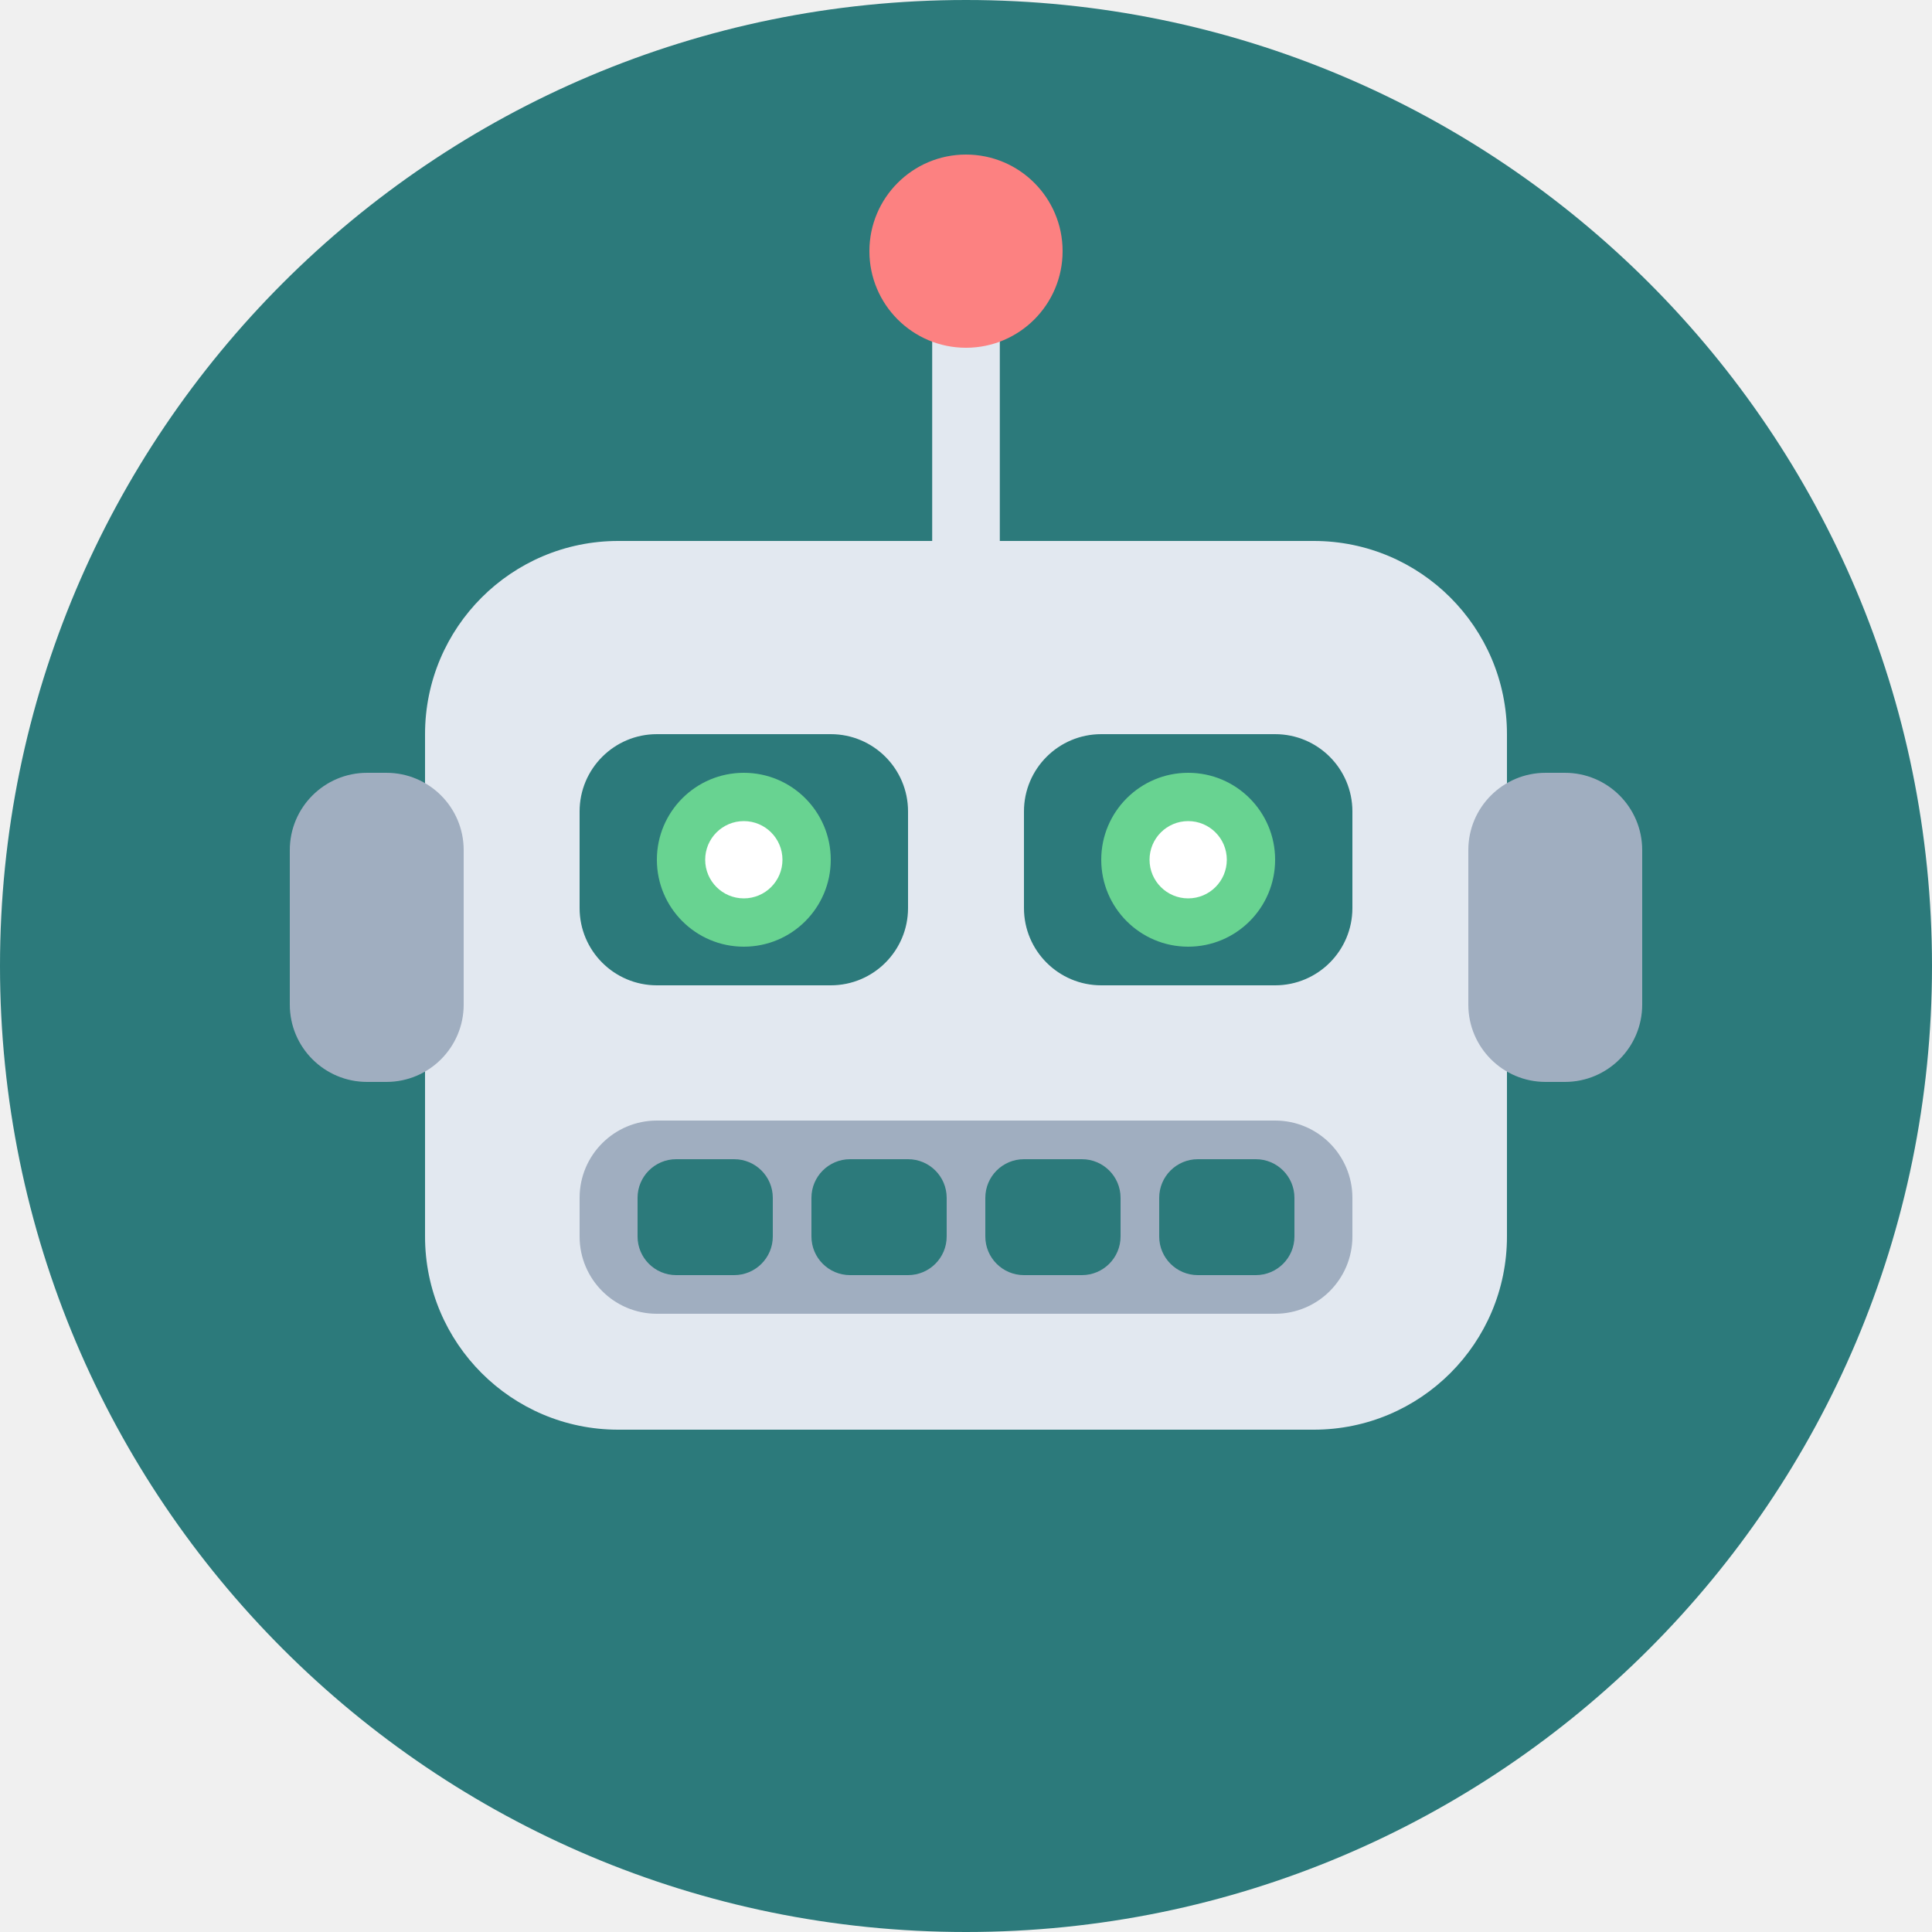
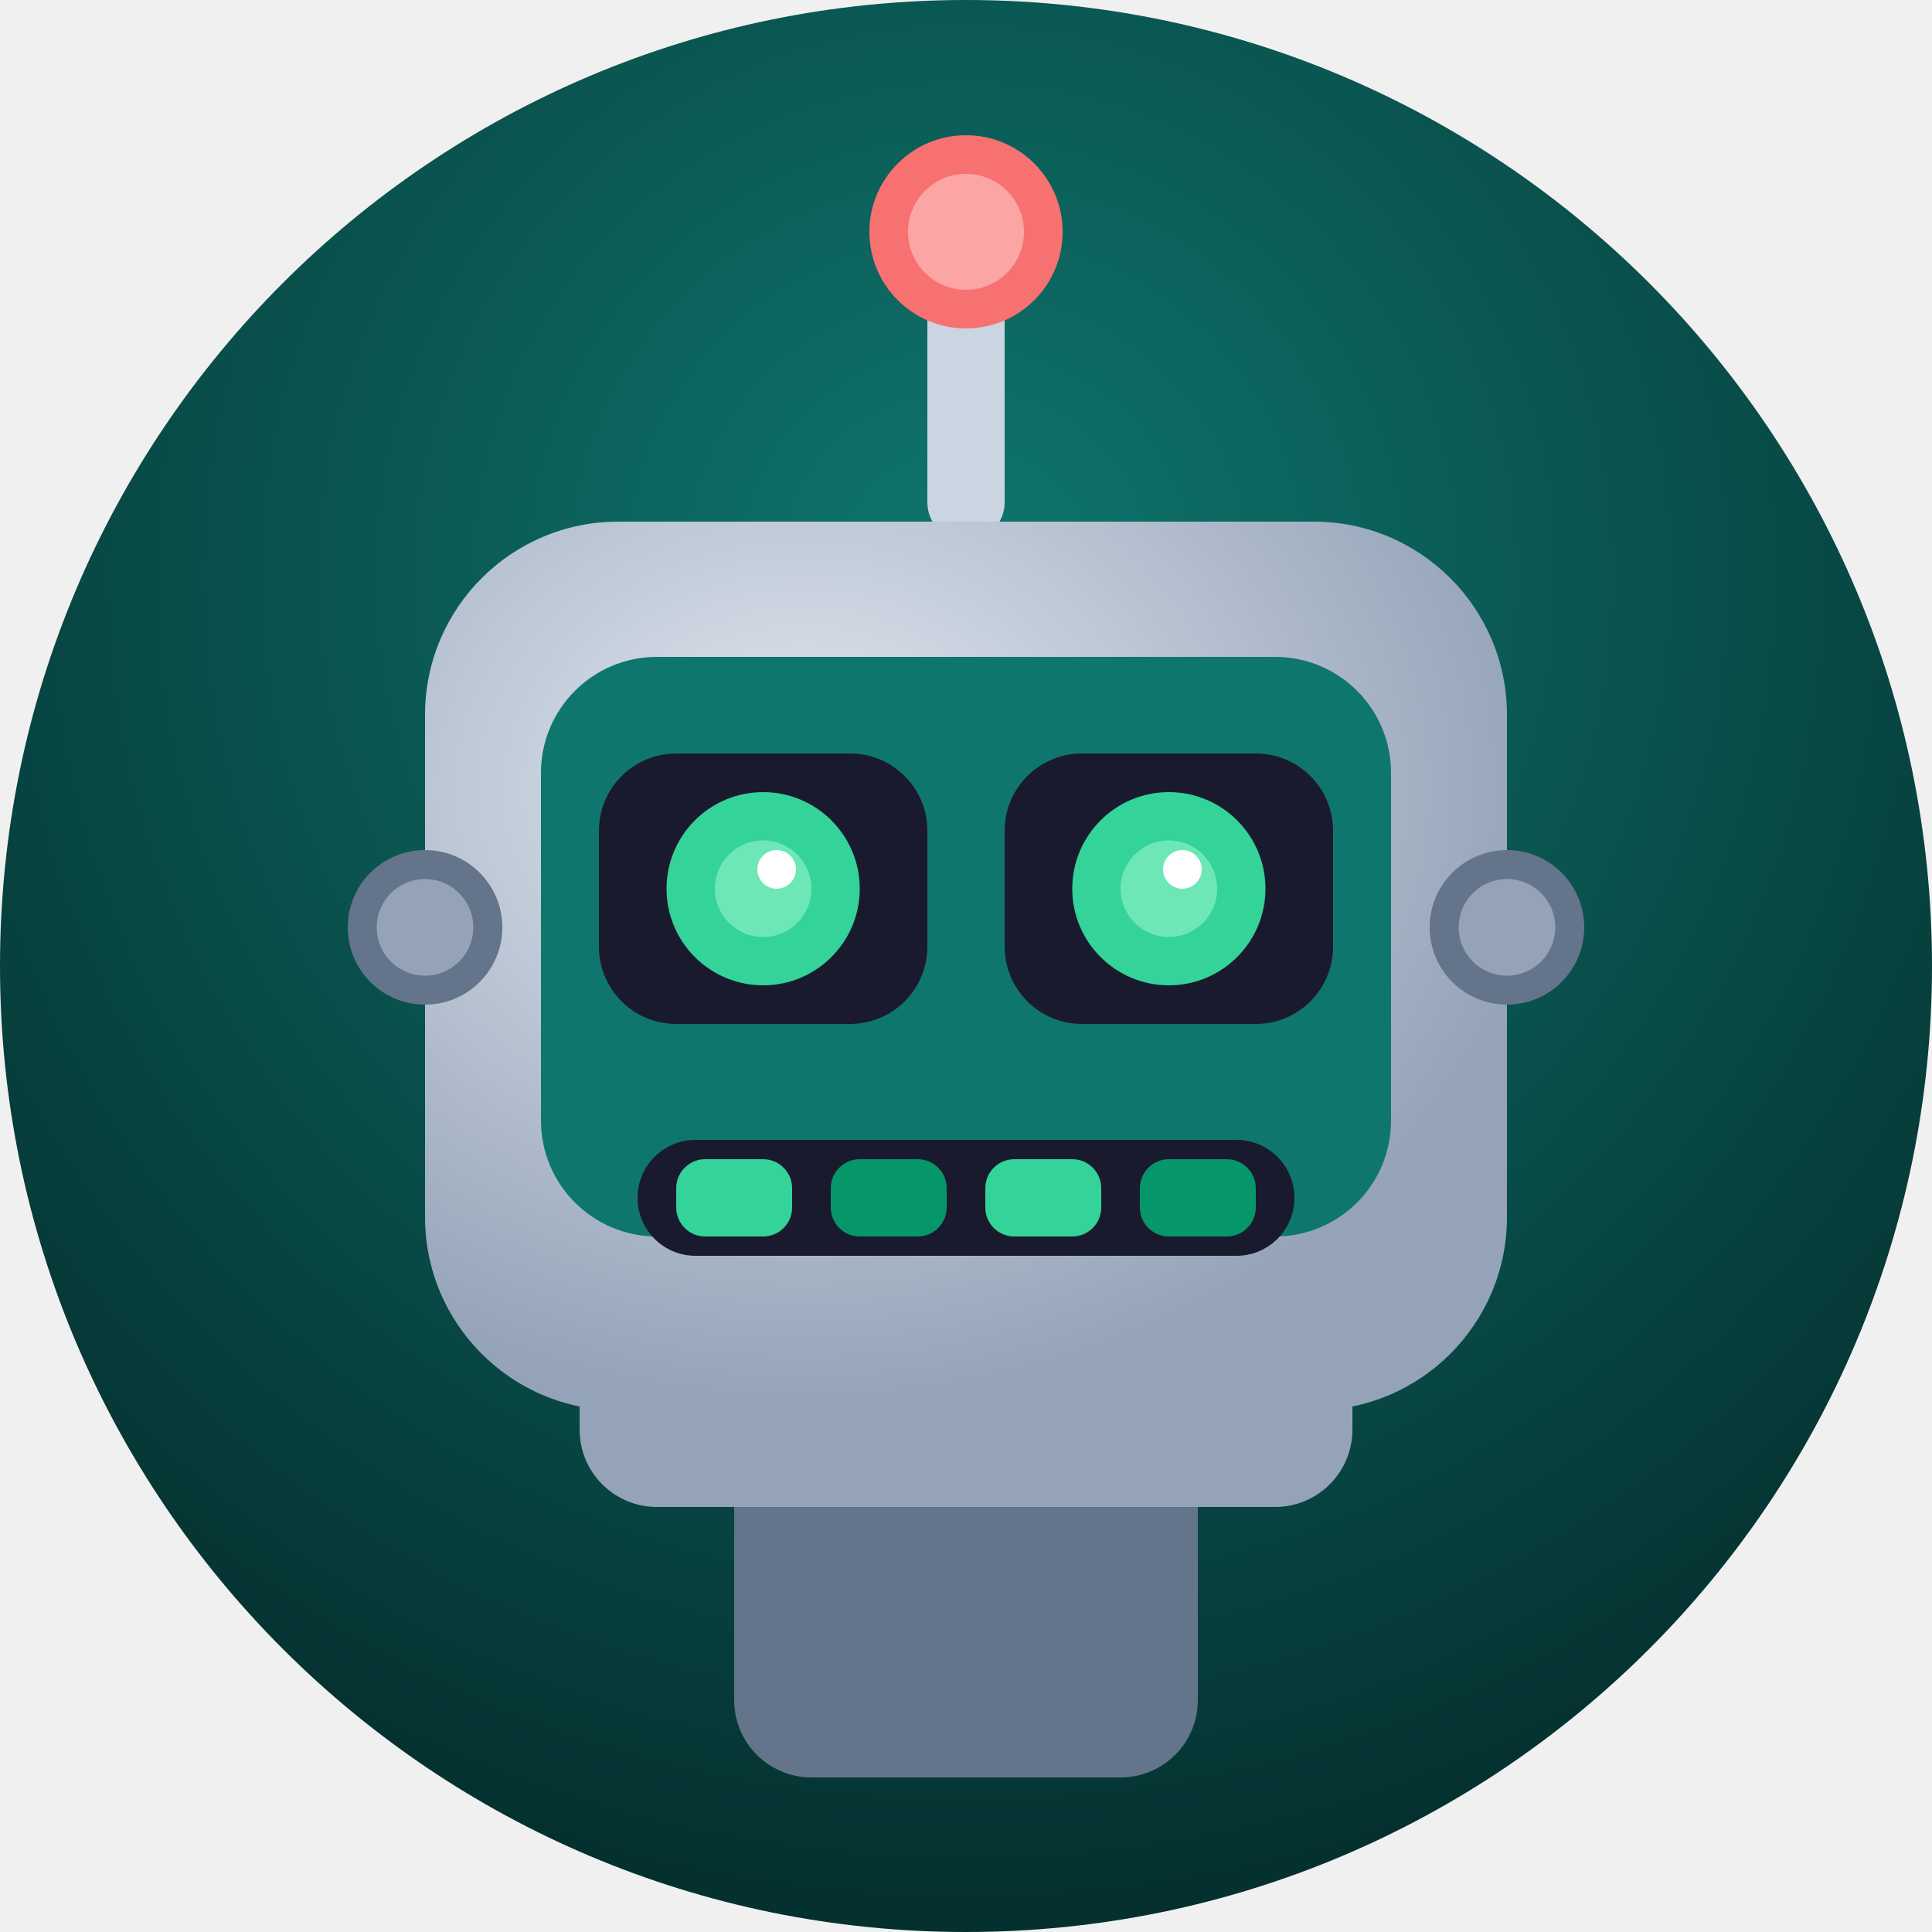
<svg xmlns="http://www.w3.org/2000/svg" viewBox="0 0 100 100">
-   <circle cx="50" cy="50" r="50" fill="#2c7a7b" />
-   <line x1="50" y1="16" x2="50" y2="28" stroke="#e2e8f0" stroke-width="3.5" />
-   <circle cx="50" cy="13" r="5" fill="#fc8181" />
-   <rect x="22" y="28" width="56" height="46" rx="10" fill="#e2e8f0" />
-   <rect x="30" y="38" width="17" height="13" rx="4" fill="#2c7a7b" />
-   <rect x="53" y="38" width="17" height="13" rx="4" fill="#2c7a7b" />
-   <circle cx="38.5" cy="44.5" r="4.5" fill="#68d391" />
-   <circle cx="61.5" cy="44.5" r="4.5" fill="#68d391" />
-   <circle cx="38.5" cy="44.5" r="2" fill="#fff" />
-   <circle cx="61.5" cy="44.5" r="2" fill="#fff" />
-   <rect x="30" y="58" width="40" height="10" rx="4" fill="#a0aec0" />
-   <rect x="33" y="60" width="7" height="6" rx="2" fill="#2c7a7b" />
-   <rect x="42" y="60" width="7" height="6" rx="2" fill="#2c7a7b" />
-   <rect x="51" y="60" width="7" height="6" rx="2" fill="#2c7a7b" />
-   <rect x="60" y="60" width="7" height="6" rx="2" fill="#2c7a7b" />
-   <rect x="15" y="40" width="9" height="16" rx="4" fill="#a0aec0" />
-   <rect x="76" y="40" width="9" height="16" rx="4" fill="#a0aec0" />
+   <defs>
+     <clipPath id="c">
+       <circle cx="50" cy="50" r="50" />
+     </clipPath>
+     <radialGradient id="bg" cx="50%" cy="30%" r="70%">
+       <stop offset="0%" stop-color="#0F766E" />
+       <stop offset="100%" stop-color="#042F2E" />
+     </radialGradient>
+     <radialGradient id="head" cx="35%" cy="30%" r="70%">
+       <stop offset="0%" stop-color="#E2E8F0" />
+       <stop offset="100%" stop-color="#94A3B8" />
+     </radialGradient>
+   </defs>
+   <g clip-path="url(#c)">
+     <circle cx="50" cy="50" r="50" fill="url(#bg)" />
+     <rect x="38" y="72" width="24" height="20" rx="4" fill="#64748B" />
+     <rect x="30" y="66" width="40" height="12" rx="4" fill="#94A3B8" />
+     <rect x="48" y="14" width="4" height="14" rx="2" fill="#CBD5E1" />
+     <circle cx="50" cy="12" r="5" fill="#F87171" />
+     <circle cx="50" cy="12" r="3" fill="#FCA5A5" />
+     <rect x="22" y="27" width="56" height="46" rx="10" fill="url(#head)" />
+     <rect x="28" y="34" width="44" height="30" rx="6" fill="#0F766E" />
+     <rect x="31" y="39" width="17" height="14" rx="4" fill="#1A1A2E" />
+     <rect x="52" y="39" width="17" height="14" rx="4" fill="#1A1A2E" />
+     <circle cx="39.5" cy="46" r="5" fill="#34D399" />
+     <circle cx="60.5" cy="46" r="5" fill="#34D399" />
+     <circle cx="39.5" cy="46" r="2.5" fill="#6EE7B7" />
+     <circle cx="60.5" cy="46" r="2.5" fill="#6EE7B7" />
+     <circle cx="40.2" cy="45" r="1" fill="#fff" />
+     <circle cx="61.2" cy="45" r="1" fill="#fff" />
+     <rect x="33" y="59" width="34" height="6" rx="3" fill="#1A1A2E" />
+     <rect x="35" y="60" width="6" height="4" rx="1.5" fill="#34D399" />
+     <rect x="43" y="60" width="6" height="4" rx="1.5" fill="#059669" />
+     <rect x="51" y="60" width="6" height="4" rx="1.5" fill="#34D399" />
+     <rect x="59" y="60" width="6" height="4" rx="1.5" fill="#059669" />
+     <circle cx="22" cy="48" r="4" fill="#64748B" />
+     <circle cx="22" cy="48" r="2.5" fill="#94A3B8" />
+     <circle cx="78" cy="48" r="4" fill="#64748B" />
+     <circle cx="78" cy="48" r="2.5" fill="#94A3B8" />
+   </g>
</svg>
